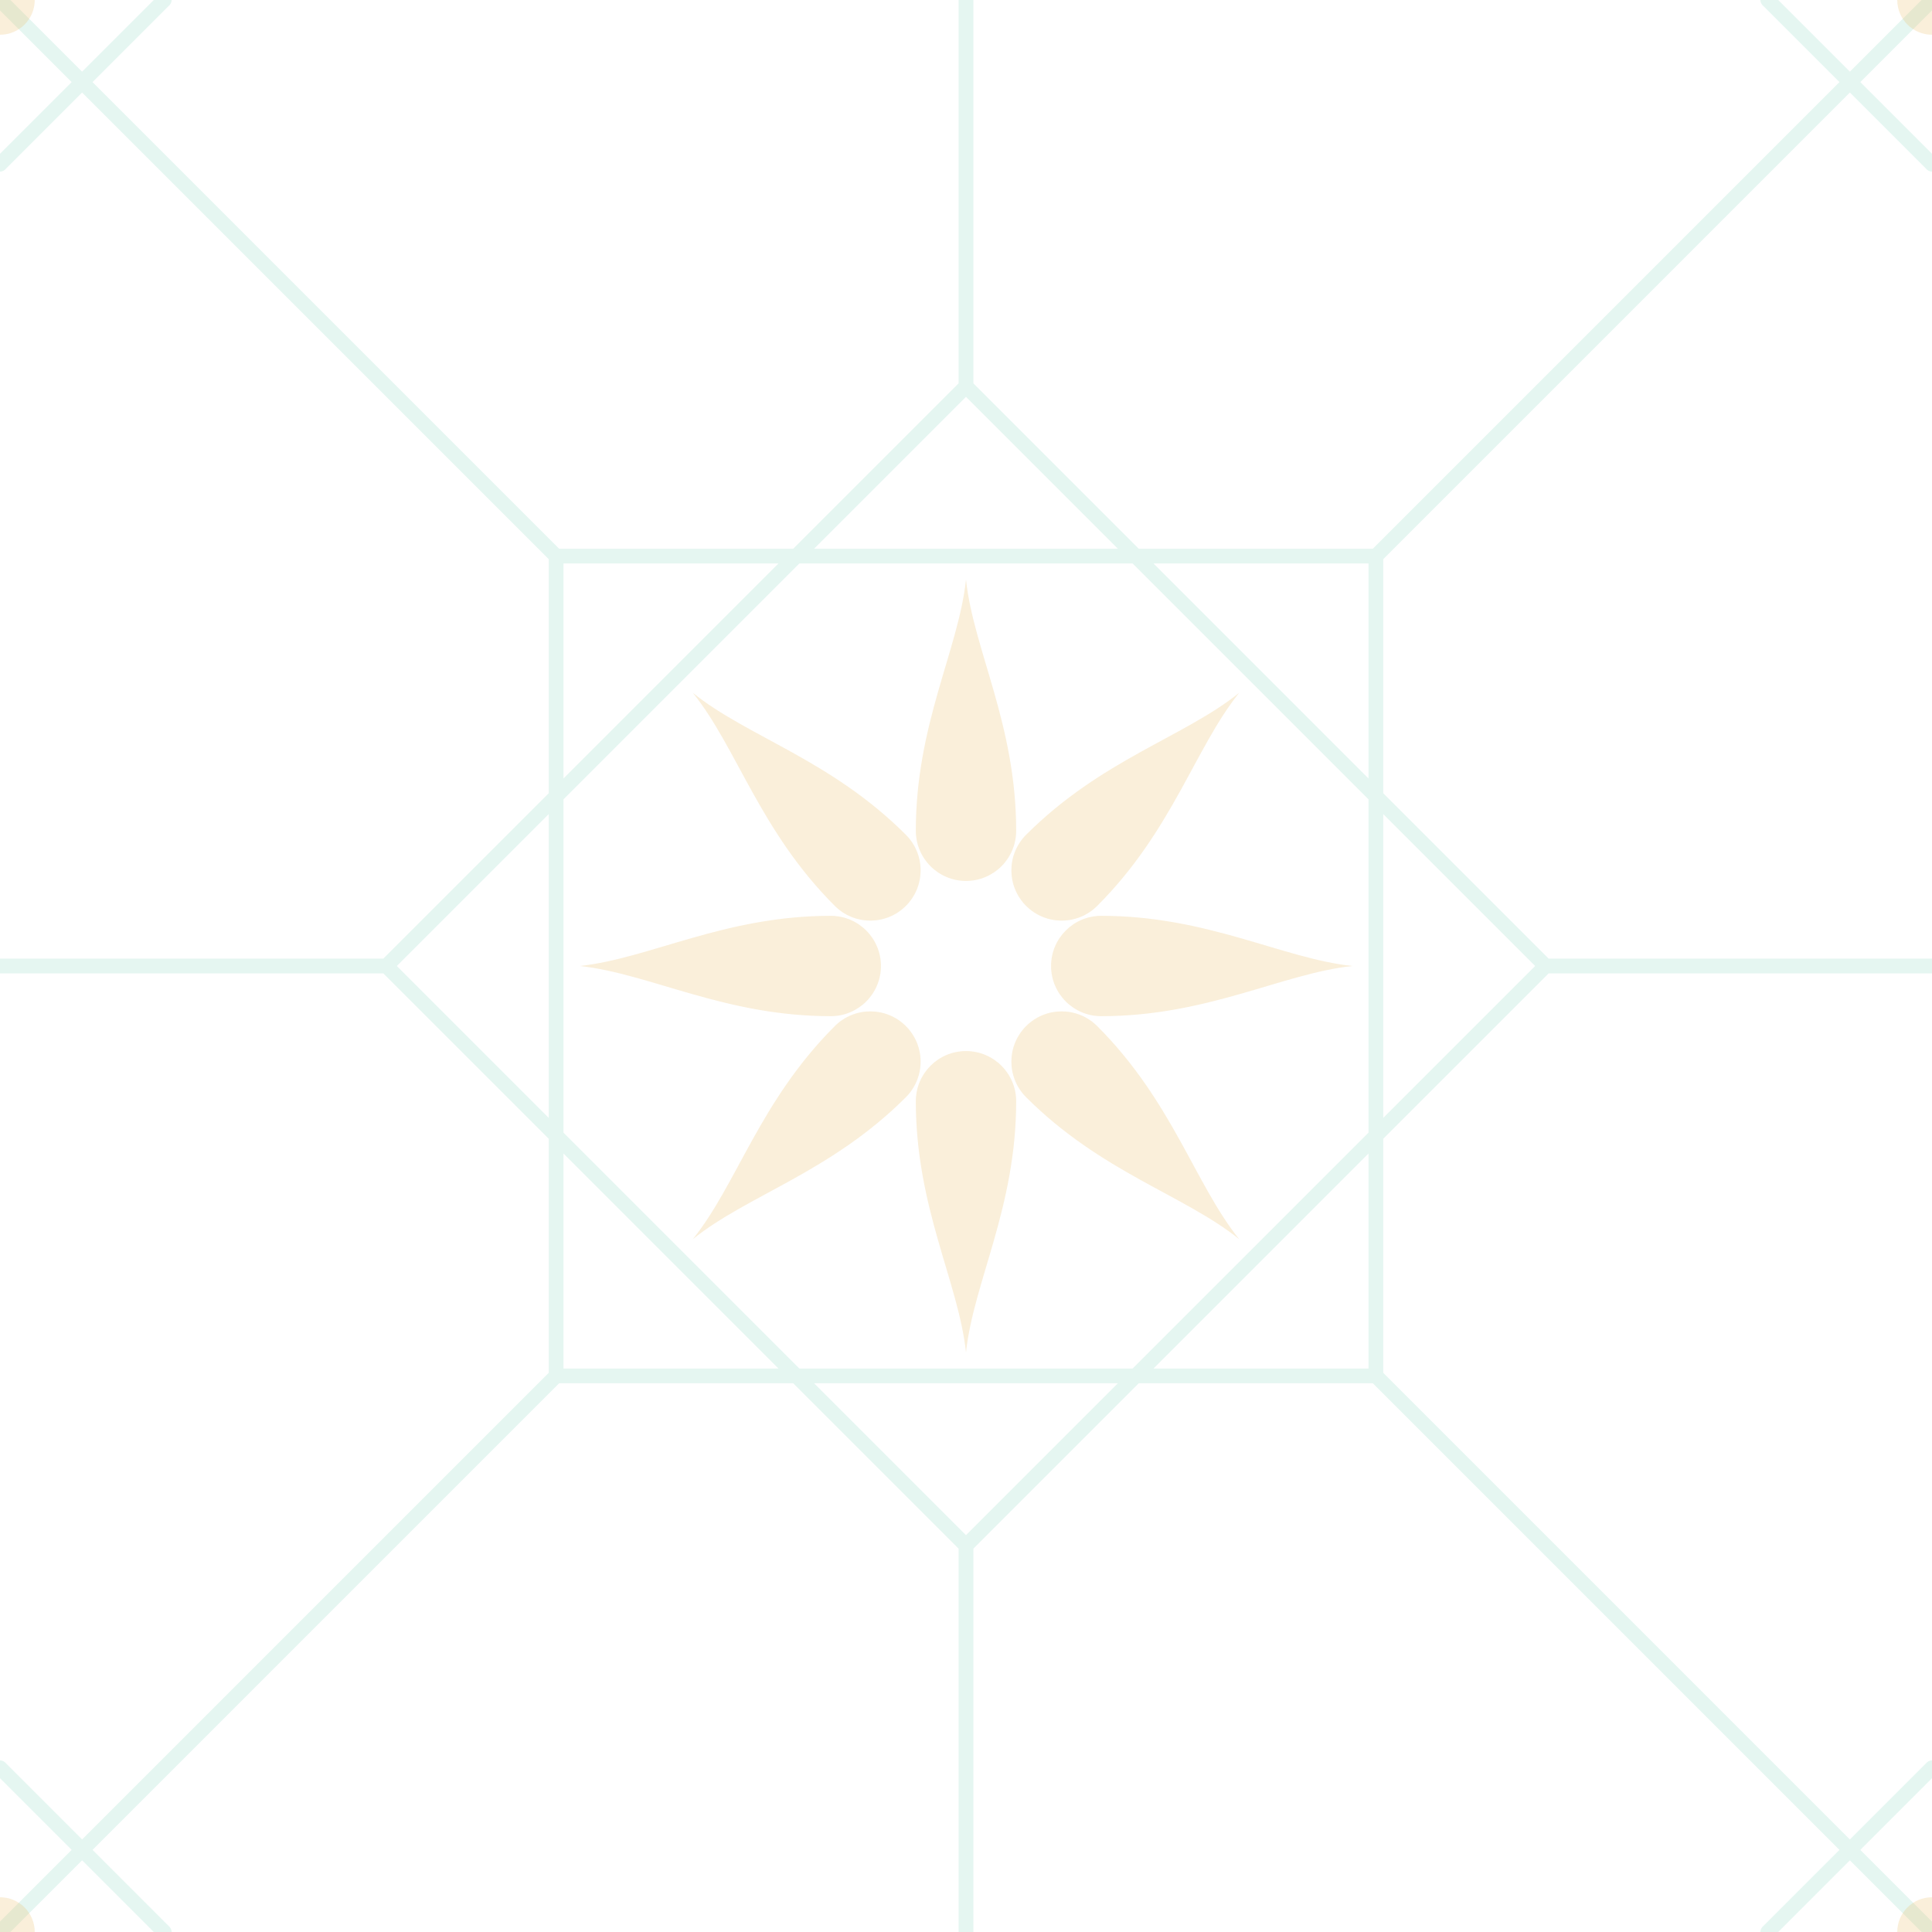
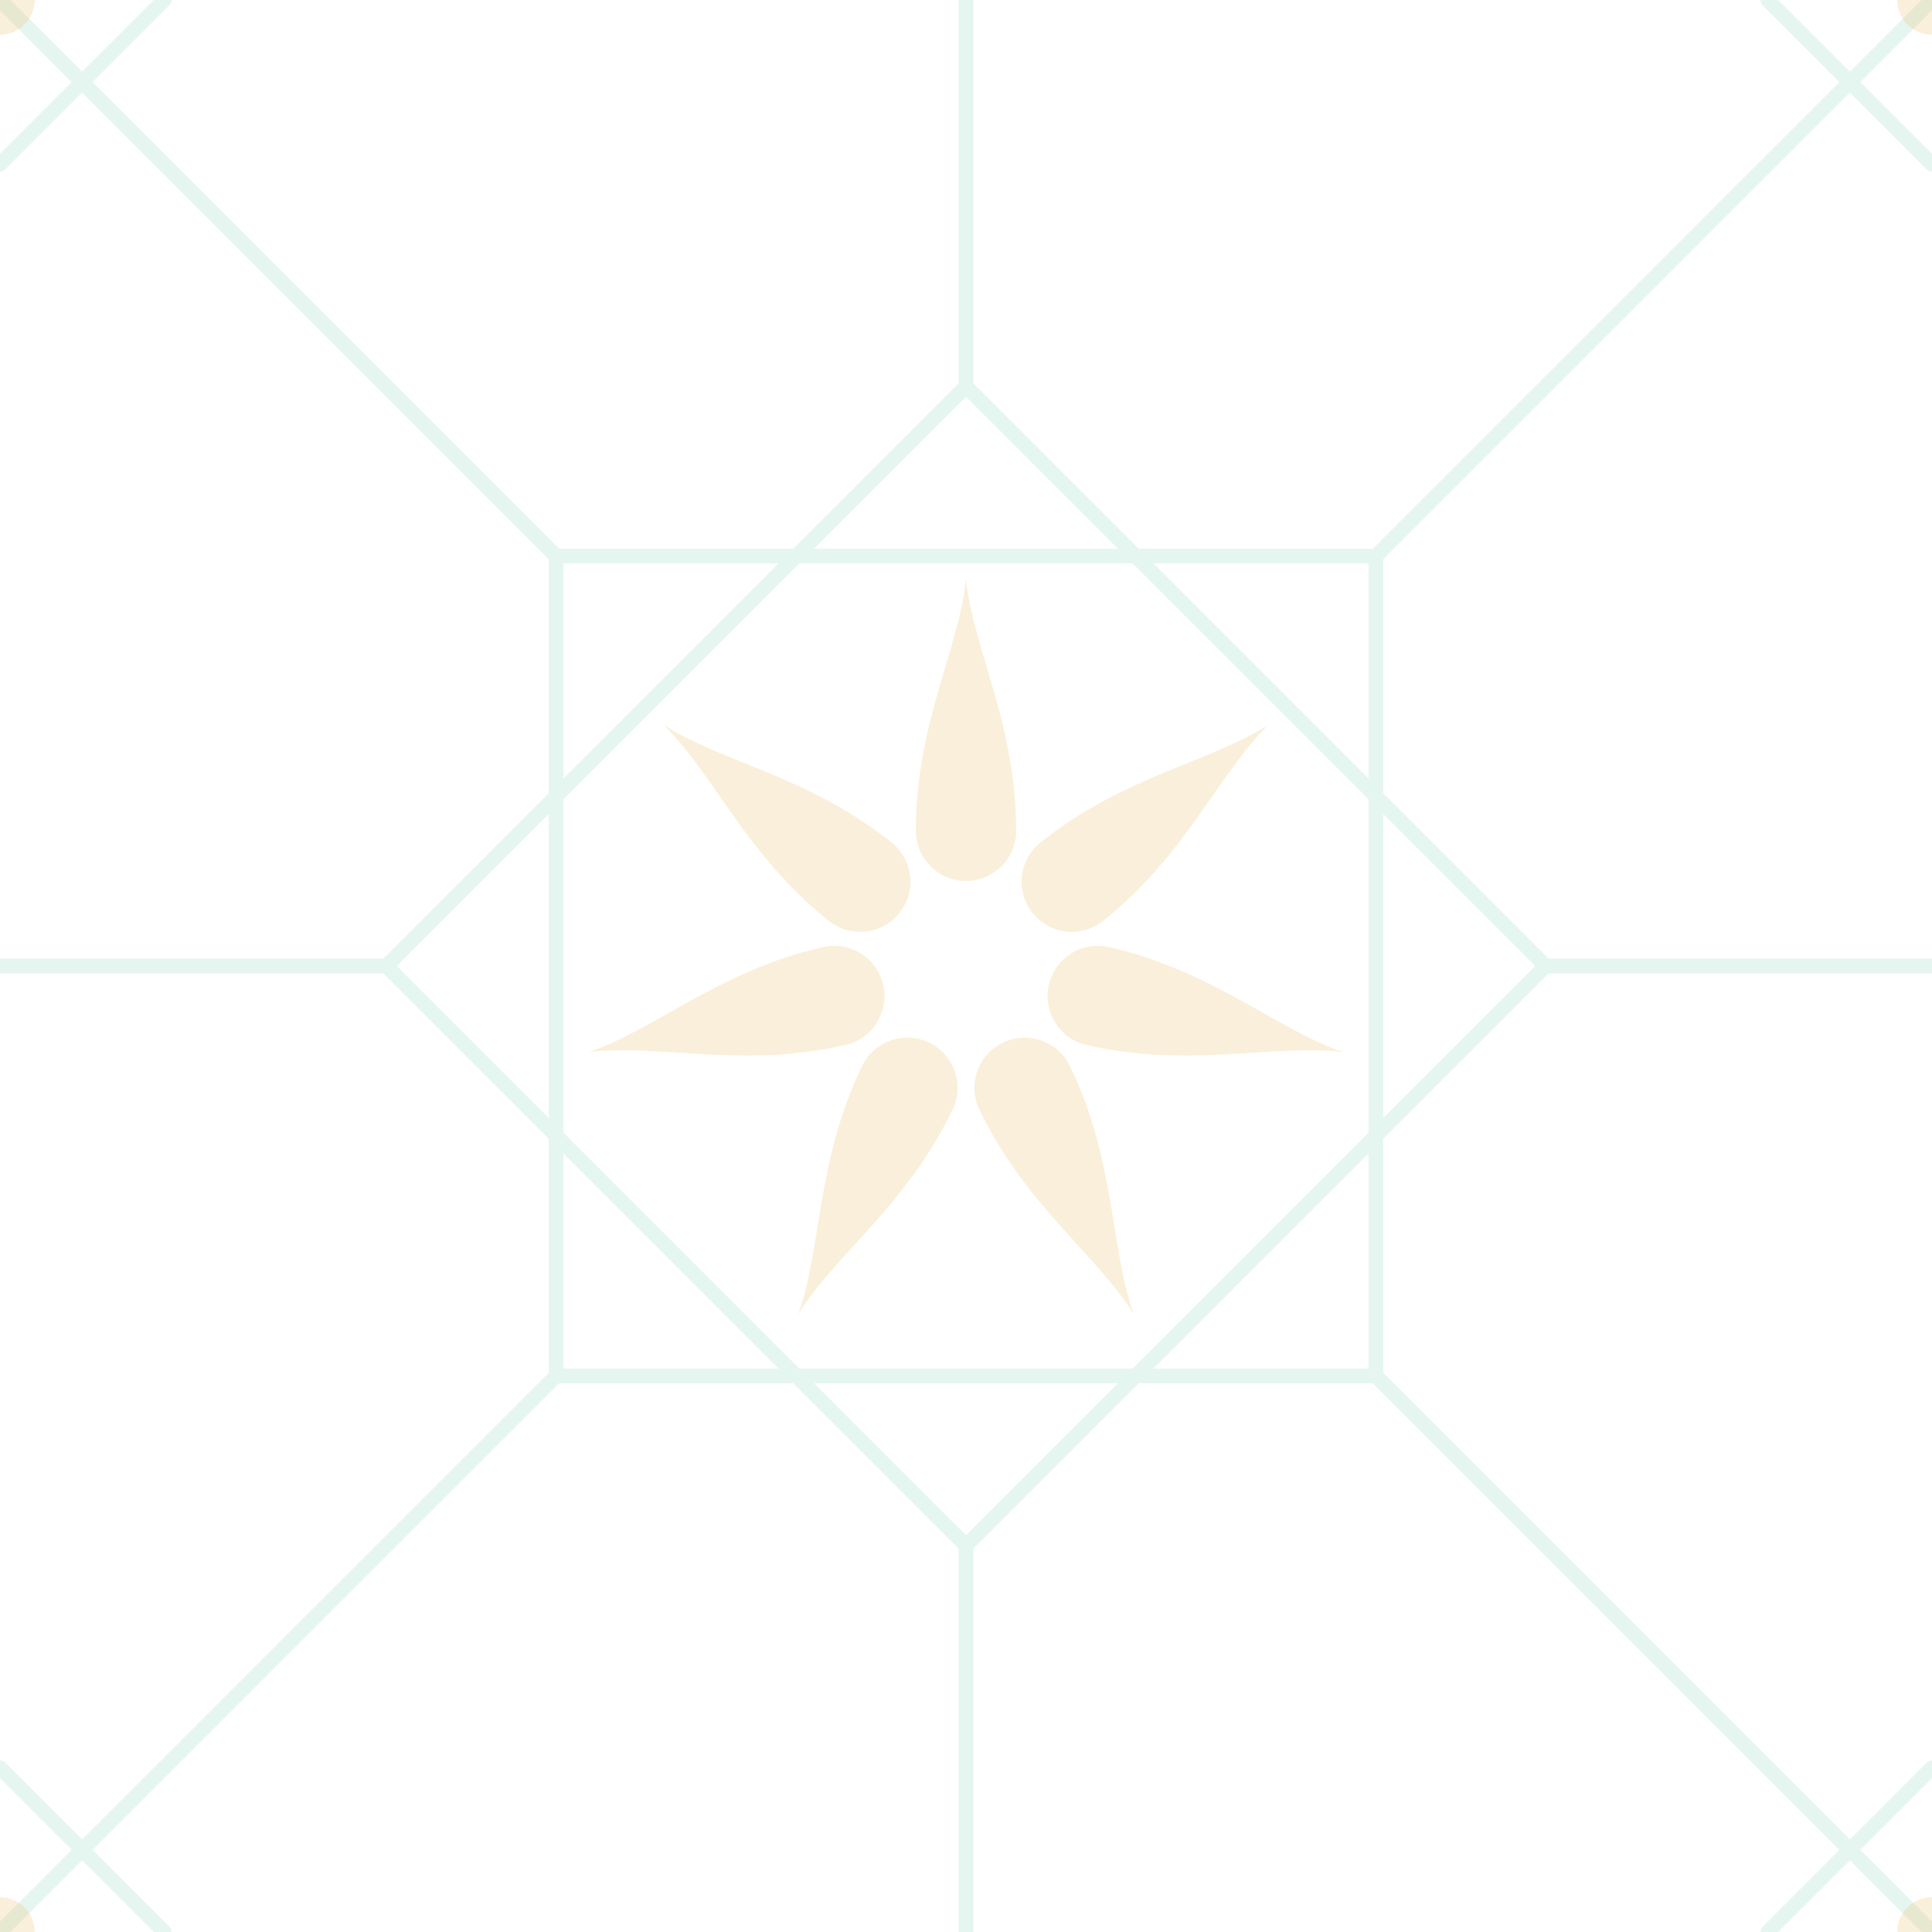
<svg xmlns="http://www.w3.org/2000/svg" width="144" height="144" viewBox="0 0 144 144">
  <path d="M102.55 102.55L41.45 102.55L41.45 41.45L102.55 41.45ZM115.2 72L72 115.2L28.8 72L72 28.8ZM115.2 72L144 72M72 115.2L72 144M28.8 72L0 72M72 28.8L72 0M102.55 102.55L144 144M41.45 102.55L0 144M41.45 41.45L0 0M102.55 41.45L144 0M0 -12.24L12.24 0L0 12.24L-12.24 0ZM144 -12.24L156.24 0L144 12.24L131.76 0ZM0 131.76L12.24 144L0 156.24L-12.24 144ZM144 131.76L156.24 144L144 156.24L131.76 144Z" fill="none" stroke="#3DBA99" stroke-opacity="0.13" stroke-width="1.1" stroke-linecap="round" stroke-linejoin="round" />
-   <path d="M100.8 72C95.56 71.44 90.02 68.26 82.08 68.26A3.74 3.74 0 0 0 82.08 75.74C90.02 75.74 95.56 72.56 100.8 72ZM92.36 92.36C89.06 88.26 87.39 82.09 81.78 76.48A3.74 3.74 0 0 0 76.48 81.78C82.09 87.39 88.26 89.06 92.36 92.36ZM72 100.8C72.56 95.56 75.74 90.02 75.74 82.08A3.74 3.74 0 0 0 68.26 82.08C68.26 90.02 71.44 95.56 72 100.8ZM51.64 92.36C55.74 89.06 61.91 87.39 67.52 81.78A3.74 3.74 0 0 0 62.22 76.48C56.61 82.09 54.94 88.26 51.64 92.36ZM43.2 72C48.44 72.56 53.98 75.74 61.92 75.74A3.74 3.74 0 0 0 61.92 68.26C53.98 68.26 48.44 71.44 43.2 72ZM51.64 51.64C54.94 55.74 56.61 61.91 62.22 67.52A3.74 3.74 0 0 0 67.52 62.22C61.91 56.61 55.74 54.94 51.64 51.64ZM72 43.2C71.44 48.44 68.26 53.98 68.26 61.92A3.74 3.74 0 0 0 75.74 61.92C75.74 53.98 72.56 48.44 72 43.2ZM92.36 51.64C88.26 54.94 82.09 56.61 76.48 62.22A3.74 3.74 0 0 0 81.78 67.52C87.39 61.91 89.06 55.74 92.36 51.64ZM2.59 0A2.59 2.59 0 1 0 -2.59 0A2.59 2.59 0 1 0 2.59 0ZM146.59 0A2.59 2.59 0 1 0 141.41 0A2.59 2.59 0 1 0 146.59 0ZM2.59 144A2.59 2.59 0 1 0 -2.59 144A2.59 2.59 0 1 0 2.59 144ZM146.59 144A2.59 2.59 0 1 0 141.41 144A2.59 2.59 0 1 0 146.59 144Z" fill="#E9B75A" fill-opacity="0.22" />
+   <path d="M72 43.2C71.44 48.44 68.26 53.98 68.26 61.92A3.74 3.74 0 0 0 75.74 61.92C75.74 53.98 72.56 48.44 72 43.2ZM94.52 54.04C90.07 56.87 83.75 57.84 77.55 62.79A3.74 3.74 0 0 0 82.22 68.64C88.42 63.69 90.77 57.75 94.52 54.04ZM100.08 78.41C95.09 76.69 90.4 72.36 82.66 70.59A3.74 3.74 0 0 0 80.99 77.89C88.73 79.66 94.84 77.79 100.08 78.41ZM84.5 97.95C82.73 92.98 83.19 86.61 79.75 79.46A3.74 3.74 0 0 0 73 82.71C76.44 89.86 81.72 93.47 84.5 97.95ZM59.5 97.95C62.28 93.47 67.56 89.86 71 82.71A3.74 3.74 0 0 0 64.25 79.46C60.81 86.61 61.27 92.98 59.5 97.95ZM43.92 78.41C49.16 77.79 55.27 79.66 63.01 77.89A3.74 3.74 0 0 0 61.34 70.59C53.6 72.36 48.91 76.69 43.92 78.41ZM49.48 54.04C53.23 57.75 55.58 63.69 61.78 68.64A3.74 3.74 0 0 0 66.45 62.79C60.25 57.84 53.93 56.87 49.48 54.04ZM2.59 0A2.59 2.59 0 1 0 -2.59 0A2.59 2.59 0 1 0 2.59 0ZM146.59 0A2.59 2.59 0 1 0 141.41 0A2.59 2.59 0 1 0 146.59 0ZM2.59 144A2.59 2.59 0 1 0 -2.59 144A2.59 2.59 0 1 0 2.59 144ZM146.59 144A2.59 2.59 0 1 0 141.41 144A2.59 2.59 0 1 0 146.59 144Z" fill="#E9B75A" fill-opacity="0.22" />
</svg>
